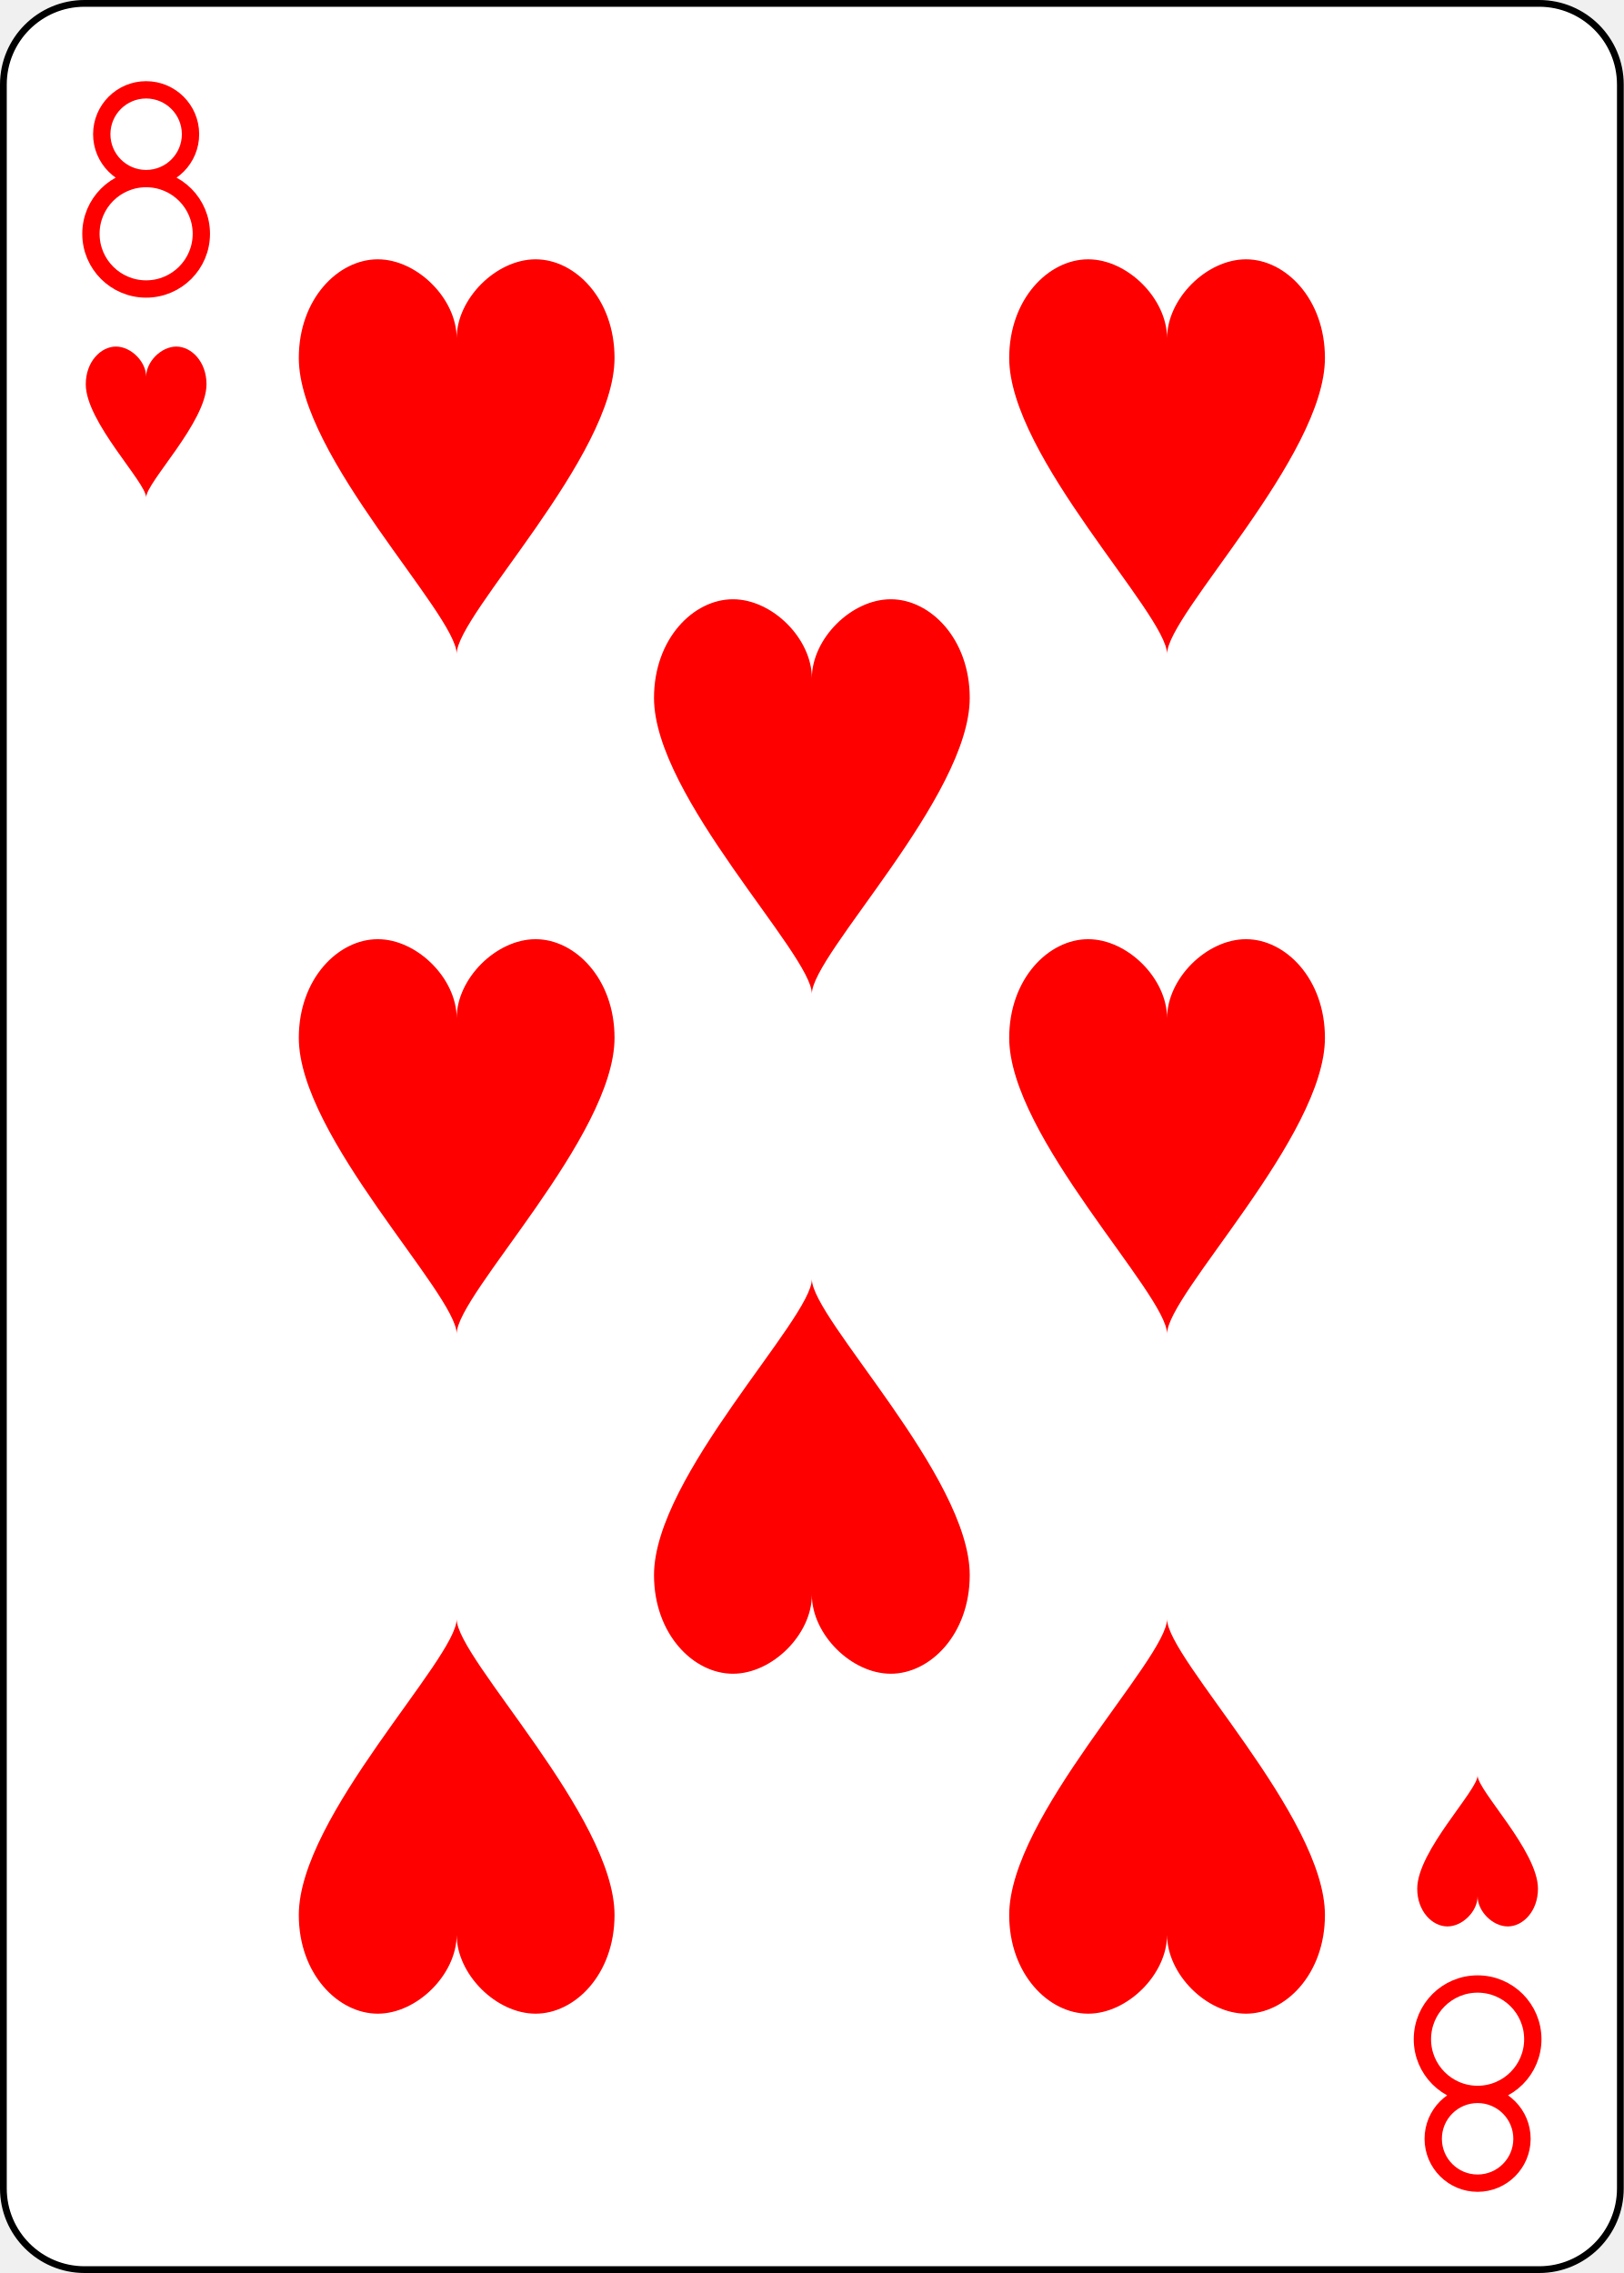
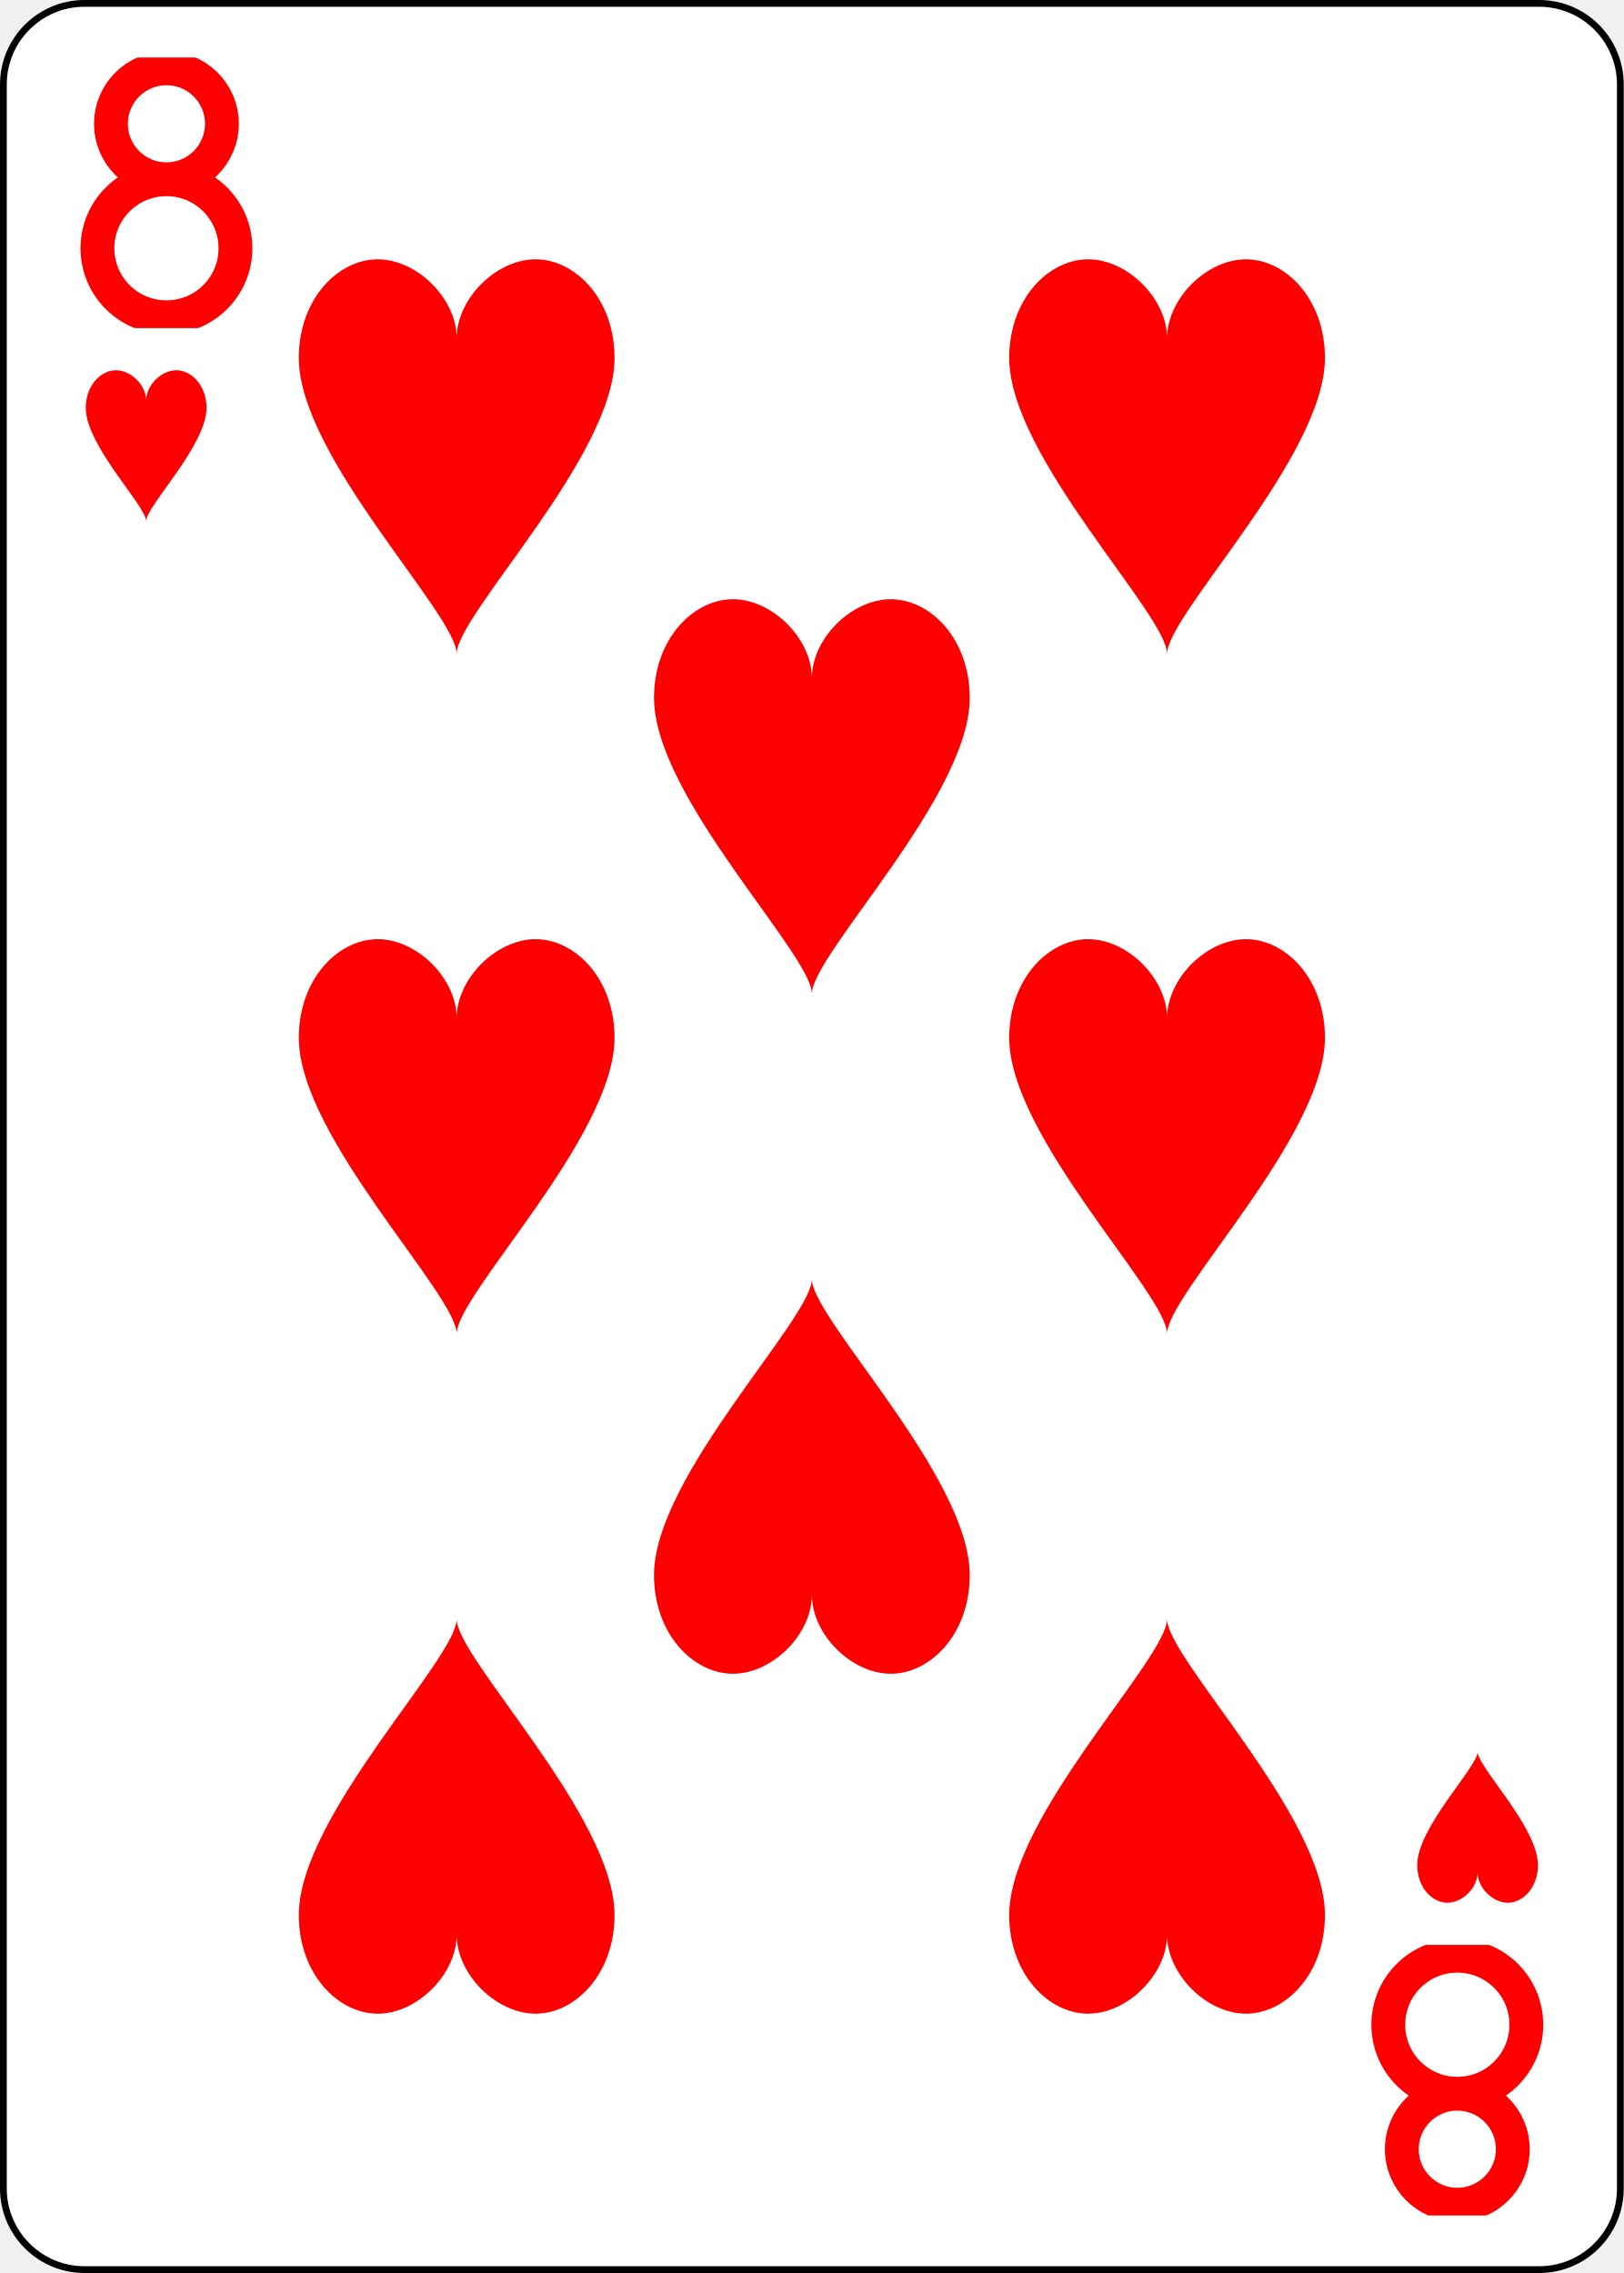
<svg xmlns="http://www.w3.org/2000/svg" xmlns:xlink="http://www.w3.org/1999/xlink" class="card" face="8H" height="3.5in" preserveAspectRatio="none" viewBox="-120 -168 240 336" width="2.5in">
  <defs>
    <symbol id="SH8" viewBox="-600 -600 1200 1200" preserveAspectRatio="xMinYMid">
      <path d="M0 -300C0 -400 100 -500 200 -500C300 -500 400 -400 400 -250C400 0 0 400 0 500C0 400 -400 0 -400 -250C-400 -400 -300 -500 -200 -500C-100 -500 0 -400 -0 -300Z" fill="red" />
    </symbol>
    <symbol id="VH8" viewBox="-500 -500 1000 1000" preserveAspectRatio="xMinYMid">
-       <path d="M-1 -50A205 205 0 1 1 1 -50L-1 -50A255 255 0 1 0 1 -50Z" stroke="red" stroke-width="80" stroke-linecap="square" stroke-miterlimit="1.5" fill="none" />
+       <path d="M-1 -50A205 205 0 1 1 1 -50L-1 -50A255 255 0 1 0 1 -50Z" stroke="red" stroke-width="125" stroke-linecap="square" stroke-miterlimit="1.5" fill="none" />
    </symbol>
  </defs>
  <rect width="239" height="335" x="-119.5" y="-167.5" rx="12" ry="12" fill="white" stroke="black" />
-   <use xlink:href="#VH8" height="32" width="32" x="-114.4" y="-156" />
-   <use xlink:href="#SH8" height="26.769" width="26.769" x="-111.784" y="-119" />
+   <use xlink:href="#VH8" height="40" width="40" x="-115.4" y="-159.5" />
+   <use xlink:href="#SH8" height="26.769" width="26.769" x="-111.784" y="-115.5" />
  <use xlink:href="#SH8" height="70" width="70" x="-87.501" y="-135.501" />
  <use xlink:href="#SH8" height="70" width="70" x="17.501" y="-135.501" />
  <use xlink:href="#SH8" height="70" width="70" x="-35" y="-85.25" />
  <use xlink:href="#SH8" height="70" width="70" x="-87.501" y="-35" />
  <use xlink:href="#SH8" height="70" width="70" x="17.501" y="-35" />
  <g transform="rotate(180)">
-     <use xlink:href="#VH8" height="32" width="32" x="-114.4" y="-156" />
-     <use xlink:href="#SH8" height="26.769" width="26.769" x="-111.784" y="-119" />
+     <use xlink:href="#VH8" height="40" width="40" x="-115.4" y="-159.5" />
+     <use xlink:href="#SH8" height="26.769" width="26.769" x="-111.784" y="-115.5" />
    <use xlink:href="#SH8" height="70" width="70" x="-87.501" y="-135.501" />
    <use xlink:href="#SH8" height="70" width="70" x="17.501" y="-135.501" />
    <use xlink:href="#SH8" height="70" width="70" x="-35" y="-85.25" />
  </g>
</svg>
